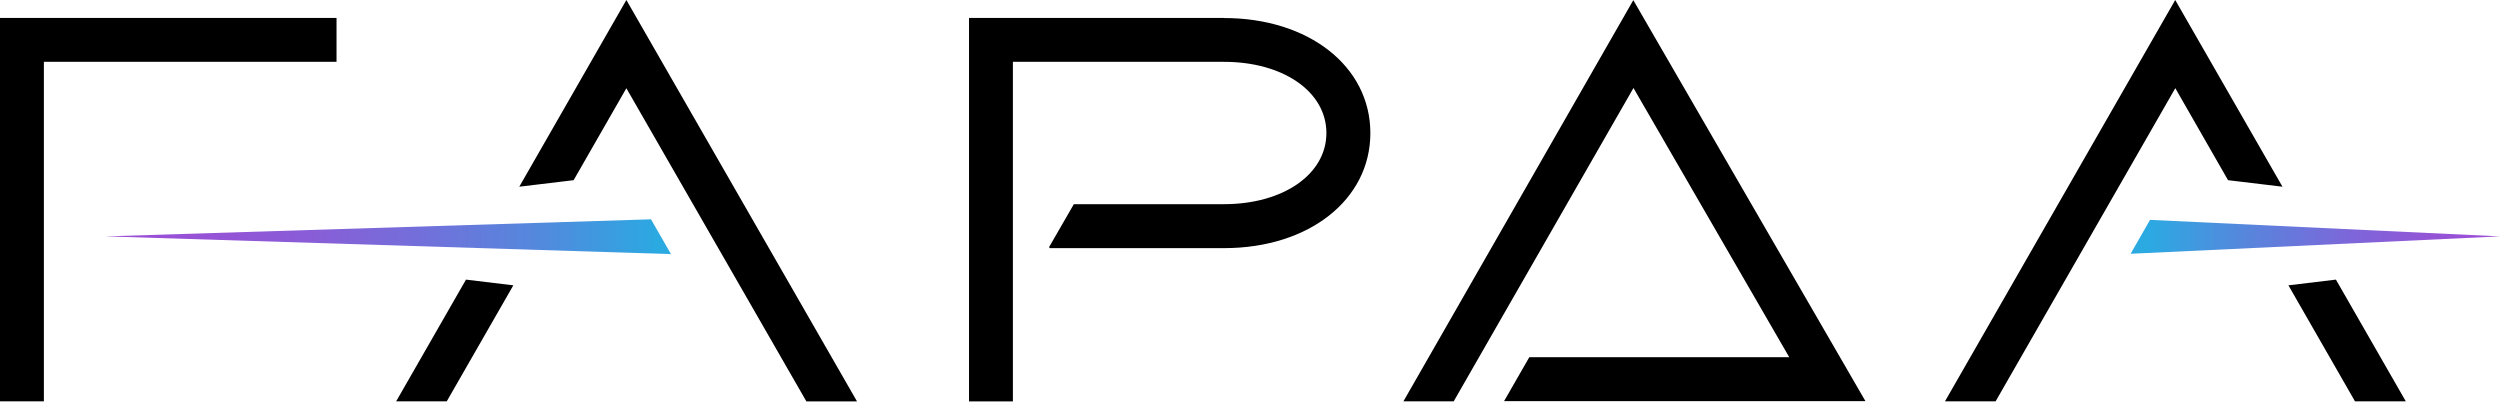
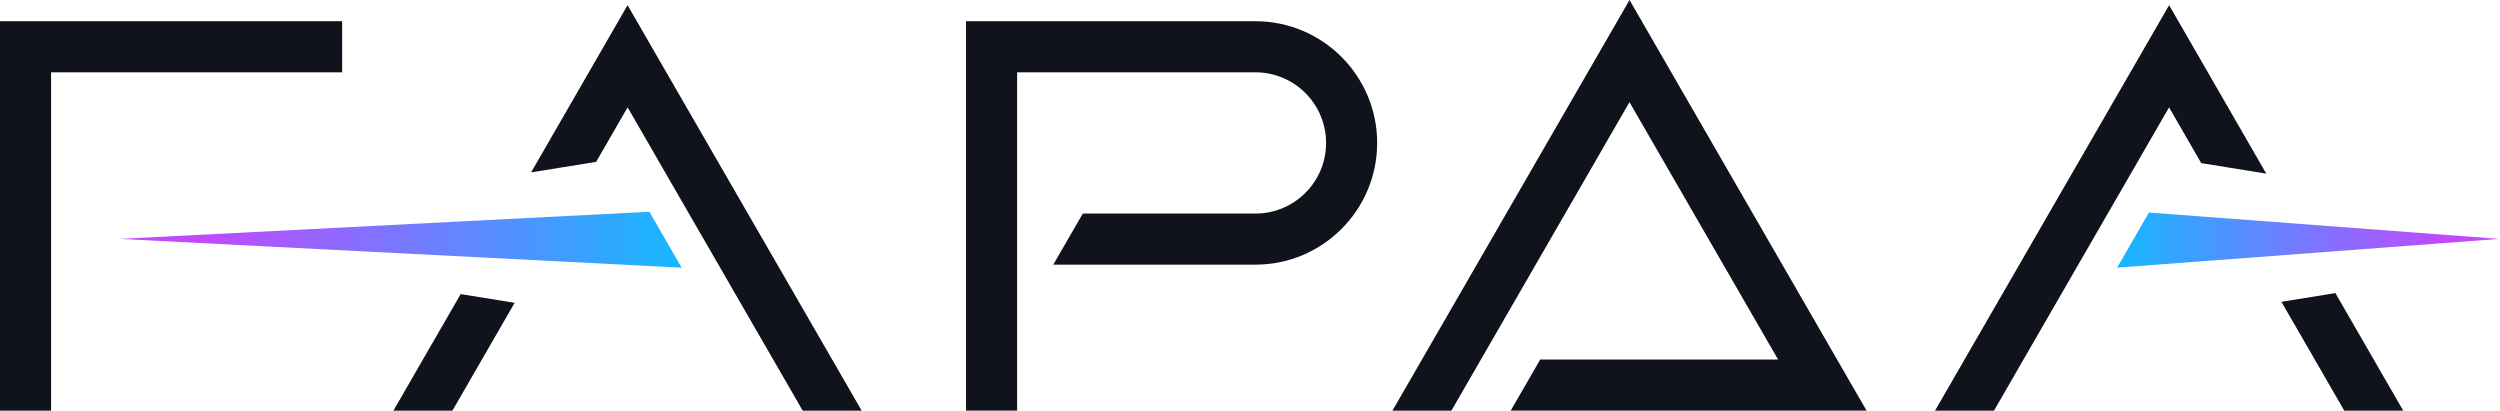
- <svg xmlns="http://www.w3.org/2000/svg" id="Layer_2" viewBox="0 0 310.52 49.85">
+ <svg xmlns="http://www.w3.org/2000/svg" width="487" height="80" viewBox="0 0 487 80" fill="none">
+   <path d="M126.495 41.251L23.269 46.539L132.781 52.145L126.495 41.251Z" fill="url(#paint0_linear_8155_1365)" />
+   <path d="M418.607 41.404L412.419 52.134L486.846 46.539L418.607 41.404Z" fill="url(#paint1_linear_8155_1365)" />
+   <path d="M122.249 1.009L167.855 80H156.369L122.26 20.911L116.127 31.53L103.456 33.582L122.249 1.009ZM76.643 80H88.129L100.252 58.991L89.742 57.29L76.632 80H76.643ZM0 80H9.951V14.087H66.648V4.136H0V79.989V80ZM271.245 80H282.732L317.422 19.901L346.374 70.038H300.033L294.284 79.989H363.609L317.433 0L271.245 80ZM376.939 80H388.426L422.534 20.911L428.799 31.772L441.47 33.823L422.545 1.009L376.939 80ZM244.564 4.136H188.184V79.989H198.135V14.087H244.564C252.145 14.087 258.321 20.252 258.321 27.844C258.321 35.436 252.156 41.602 244.564 41.602H210.927L205.178 51.552H244.564C257.63 51.552 268.272 40.922 268.272 27.844C268.272 14.767 257.641 4.136 244.564 4.136ZM454.931 57.093L444.421 58.793L456.665 80H468.151L454.931 57.093Z" fill="#10121C" />
  <defs>
-     <style>.cls-1{fill:url(#linear-gradient);}.cls-2{fill:url(#linear-gradient-2);}</style>
-     <linearGradient id="linear-gradient" x1="81.55" y1="29.4" x2="13.16" y2="29.4" gradientUnits="userSpaceOnUse">
-       <stop offset="0" stop-color="#2baae2" />
-       <stop offset=".01" stop-color="#2da7e1" />
-       <stop offset=".22" stop-color="#5488dd" />
-       <stop offset=".43" stop-color="#736fda" />
-       <stop offset=".63" stop-color="#895dd7" />
-       <stop offset=".82" stop-color="#9652d6" />
-       <stop offset="1" stop-color="#9b4fd6" />
+     <linearGradient id="paint0_linear_8155_1365" x1="23.269" y1="46.698" x2="132.781" y2="46.698" gradientUnits="userSpaceOnUse">
+       <stop offset="0.15" stop-color="#BF4AFF" />
+       <stop offset="1" stop-color="#15B8FF" />
    </linearGradient>
-     <linearGradient id="linear-gradient-2" x1="266.72" y1="29.42" x2="308.16" y2="29.42" gradientUnits="userSpaceOnUse">
-       <stop offset="0" stop-color="#2baae2" />
-       <stop offset=".32" stop-color="#5a83dc" />
-       <stop offset=".61" stop-color="#7d66d9" />
-       <stop offset=".85" stop-color="#9355d6" />
-       <stop offset="1" stop-color="#9b4fd6" />
+     <linearGradient id="paint1_linear_8155_1365" x1="412.419" y1="46.769" x2="486.846" y2="46.769" gradientUnits="userSpaceOnUse">
+       <stop stop-color="#15B8FF" />
+       <stop offset="0.85" stop-color="#BF4AFF" />
    </linearGradient>
  </defs>
-   <g id="Layer_1-2">
-     <g>
-       <path d="m64.5,23.19l6.75-.81h0s6.55-11.42,6.55-11.42l22.36,38.9h6.29L77.8,0l-13.3,23.19ZM152.03,2.23h-31.67v47.63h5.45V7.68h26.22c7.37,0,12.72,3.72,12.72,8.84s-5.35,8.84-12.72,8.84h-18.65l-3,5.2h-.04v.26h21.7c10.53,0,18.17-6.01,18.17-14.29s-7.64-14.29-18.17-14.29ZM0,49.85h5.45V7.68h36.35V2.23H0v47.63Zm49.2,0h6.29l8.27-14.41-5.88-.71-8.67,15.11Zm240.94-15.12l-5.9.71,8.27,14.41h6.31l-8.68-15.12Zm-115.83,15.12h6.25l22.33-38.92,19.35,33.44h-32.29l-3.13,5.45h44.88L202.87.02l-28.56,49.84Zm67.28,0h6.28l22.32-38.9,6.55,11.43,6.76.81-13.32-23.19-28.6,49.85Z" />
-       <polygon class="cls-1" points="13.07 29.36 83.34 31.56 80.86 27.24 13.07 29.36" />
-       <polygon class="cls-2" points="267.05 27.31 264.64 31.52 310.52 29.36 267.05 27.31" />
-     </g>
-   </g>
</svg>
